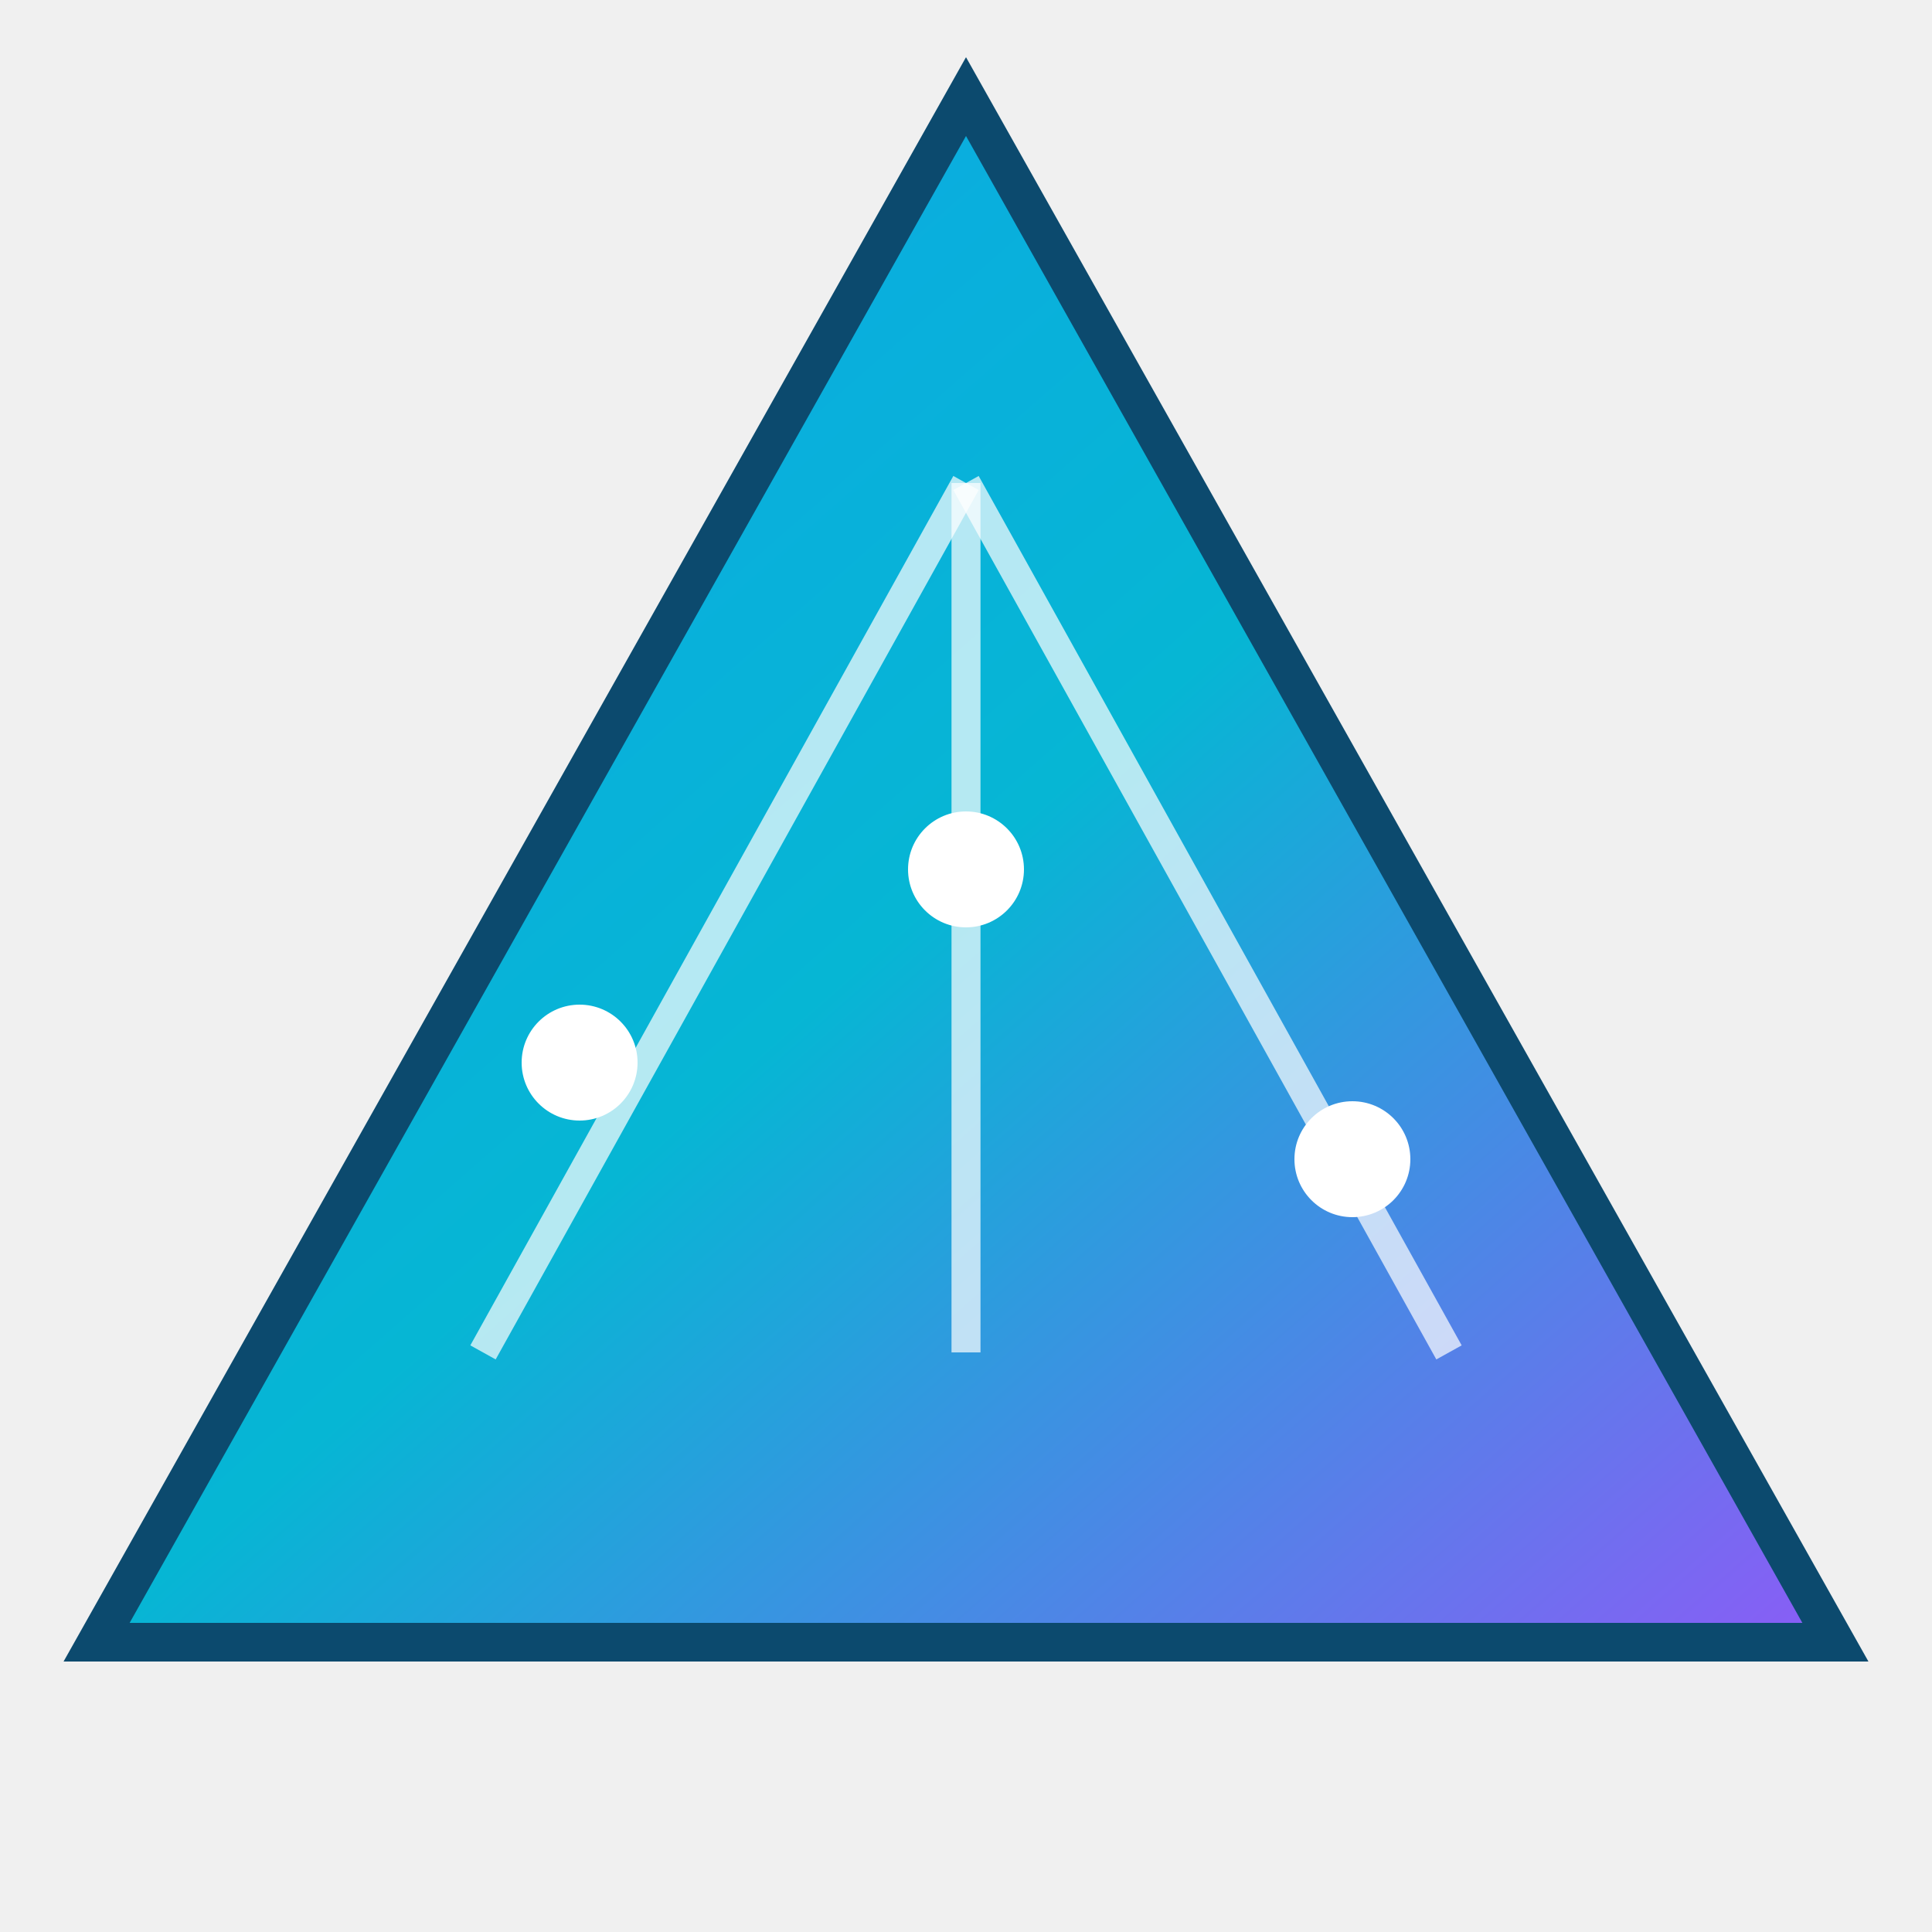
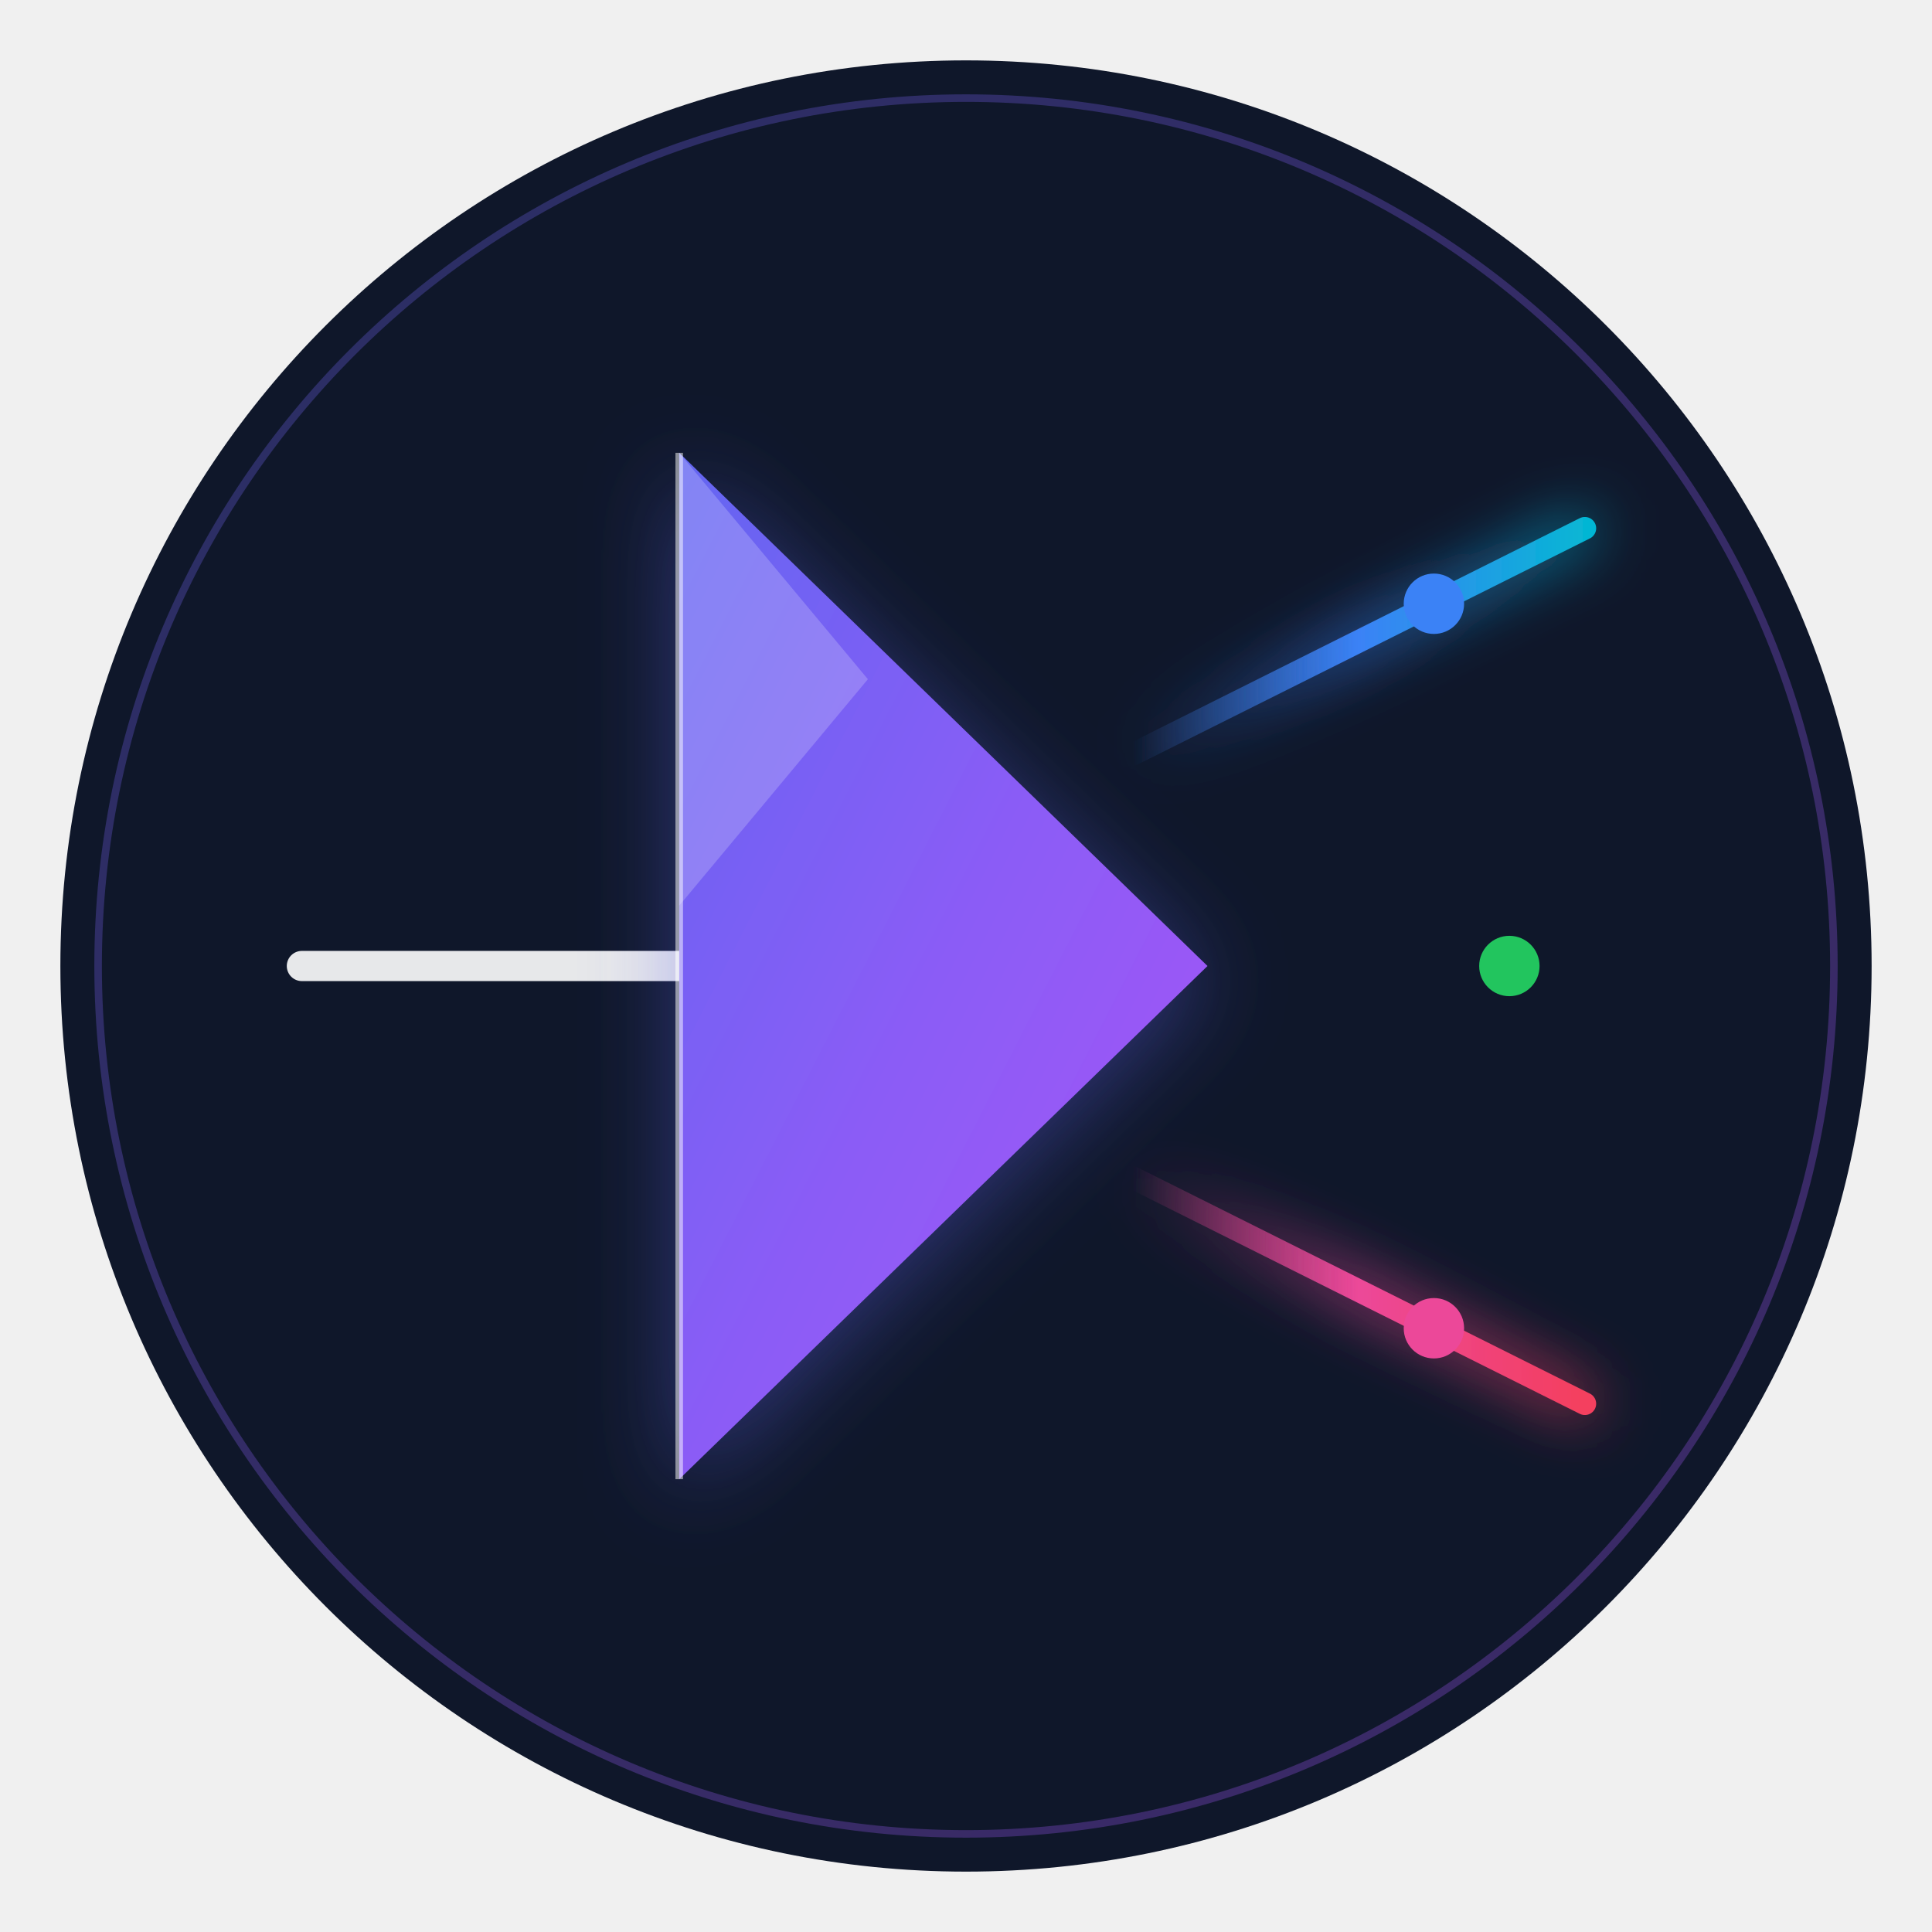
- <svg xmlns="http://www.w3.org/2000/svg" viewBox="0 0 100 100">
+ <svg xmlns="http://www.w3.org/2000/svg" viewBox="0 0 512 512">
  <defs>
-     <linearGradient id="prismGradient" x1="0%" y1="0%" x2="100%" y2="100%">
-       <stop offset="0%" style="stop-color:#0ea5e9;stop-opacity:1" />
-       <stop offset="50%" style="stop-color:#06b6d4;stop-opacity:1" />
-       <stop offset="100%" style="stop-color:#8b5cf6;stop-opacity:1" />
+     <linearGradient id="prismGrad" x1="0%" y1="0%" x2="100%" y2="100%">
+       <stop offset="0%" stop-color="#6366f1" />
+       <stop offset="50%" stop-color="#8b5cf6" />
+       <stop offset="100%" stop-color="#a855f7" />
    </linearGradient>
+     <linearGradient id="beamBlue" x1="0%" y1="0%" x2="100%" y2="0%">
+       <stop offset="0%" stop-color="#3b82f6" stop-opacity="0" />
+       <stop offset="50%" stop-color="#3b82f6" stop-opacity="1" />
+       <stop offset="100%" stop-color="#06b6d4" stop-opacity="1" />
+     </linearGradient>
+     <linearGradient id="beamGreen" x1="0%" y1="0%" x2="100%" y2="0%">
+       <stop offset="0%" stop-color="#22c55e" stop-opacity="0" />
+       <stop offset="50%" stop-color="#22c55e" stop-opacity="1" />
+       <stop offset="100%" stop-color="#84cc16" stop-opacity="1" />
+     </linearGradient>
+     <linearGradient id="beamPink" x1="0%" y1="0%" x2="100%" y2="0%">
+       <stop offset="0%" stop-color="#ec4899" stop-opacity="0" />
+       <stop offset="50%" stop-color="#ec4899" stop-opacity="1" />
+       <stop offset="100%" stop-color="#f43f5e" stop-opacity="1" />
+     </linearGradient>
+     <filter id="glow" x="-50%" y="-50%" width="200%" height="200%">
+       <feGaussianBlur stdDeviation="8" result="coloredBlur" />
+       <feMerge>
+         <feMergeNode in="coloredBlur" />
+         <feMergeNode in="SourceGraphic" />
+       </feMerge>
+     </filter>
+     <filter id="shadow" x="-20%" y="-20%" width="140%" height="140%">
+       <feDropShadow dx="0" dy="4" stdDeviation="12" flood-color="#6366f1" flood-opacity="0.4" />
+     </filter>
  </defs>
-   <polygon points="50,5 95,85 5,85" fill="url(#prismGradient)" stroke="#0c4a6e" stroke-width="2" />
-   <line x1="50" y1="25" x2="25" y2="70" stroke="#fff" stroke-width="1.5" opacity="0.7" />
-   <line x1="50" y1="25" x2="50" y2="70" stroke="#fff" stroke-width="1.5" opacity="0.7" />
-   <line x1="50" y1="25" x2="75" y2="70" stroke="#fff" stroke-width="1.5" opacity="0.7" />
-   <circle cx="30" cy="55" r="3" fill="#fff" />
-   <circle cx="50" cy="45" r="3" fill="#fff" />
-   <circle cx="70" cy="60" r="3" fill="#fff" />
+   <circle cx="256" cy="256" r="240" fill="#0f172a" />
+   <circle cx="256" cy="256" r="230" fill="none" stroke="url(#prismGrad)" stroke-width="2" opacity="0.3" />
+   <g filter="url(#glow)">
+     <line x1="300" y1="200" x2="420" y2="140" stroke="url(#beamBlue)" stroke-width="6" stroke-linecap="round" />
+     <line x1="300" y1="256" x2="440" y2="256" stroke="url(#beamGreen)" stroke-width="6" stroke-linecap="round" />
+     <line x1="300" y1="312" x2="420" y2="372" stroke="url(#beamPink)" stroke-width="6" stroke-linecap="round" />
+   </g>
+   <line x1="80" y1="256" x2="180" y2="256" stroke="#fff" stroke-width="8" stroke-linecap="round" opacity="0.9" />
+   <g filter="url(#shadow)">
+     <polygon points="180,120 320,256 180,392" fill="url(#prismGrad)" />
+     <polygon points="180,120 230,180 180,240" fill="#fff" opacity="0.2" />
+     <line x1="180" y1="120" x2="180" y2="392" stroke="#fff" stroke-width="2" opacity="0.5" />
+   </g>
+   <circle cx="380" cy="160" r="8" fill="#3b82f6" />
+   <circle cx="400" cy="256" r="8" fill="#22c55e" />
+   <circle cx="380" cy="352" r="8" fill="#ec4899" />
</svg>
